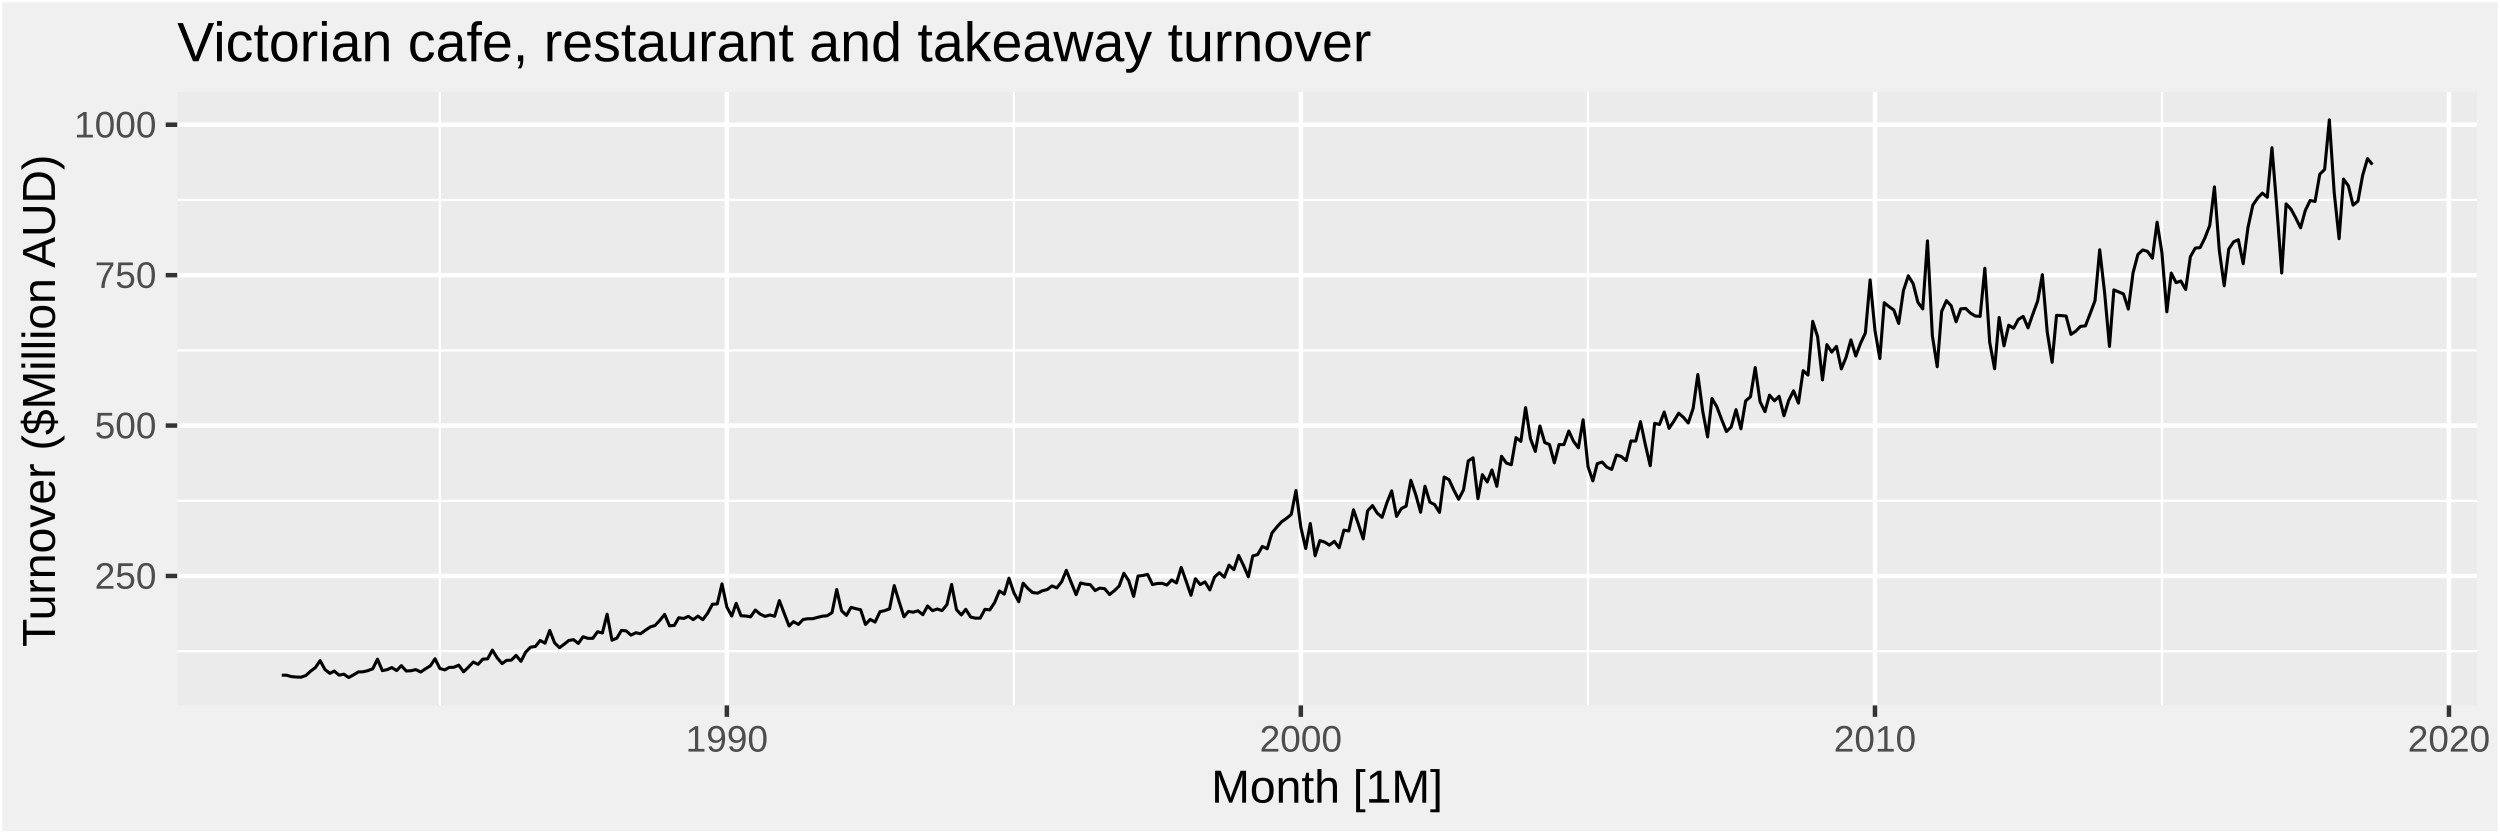
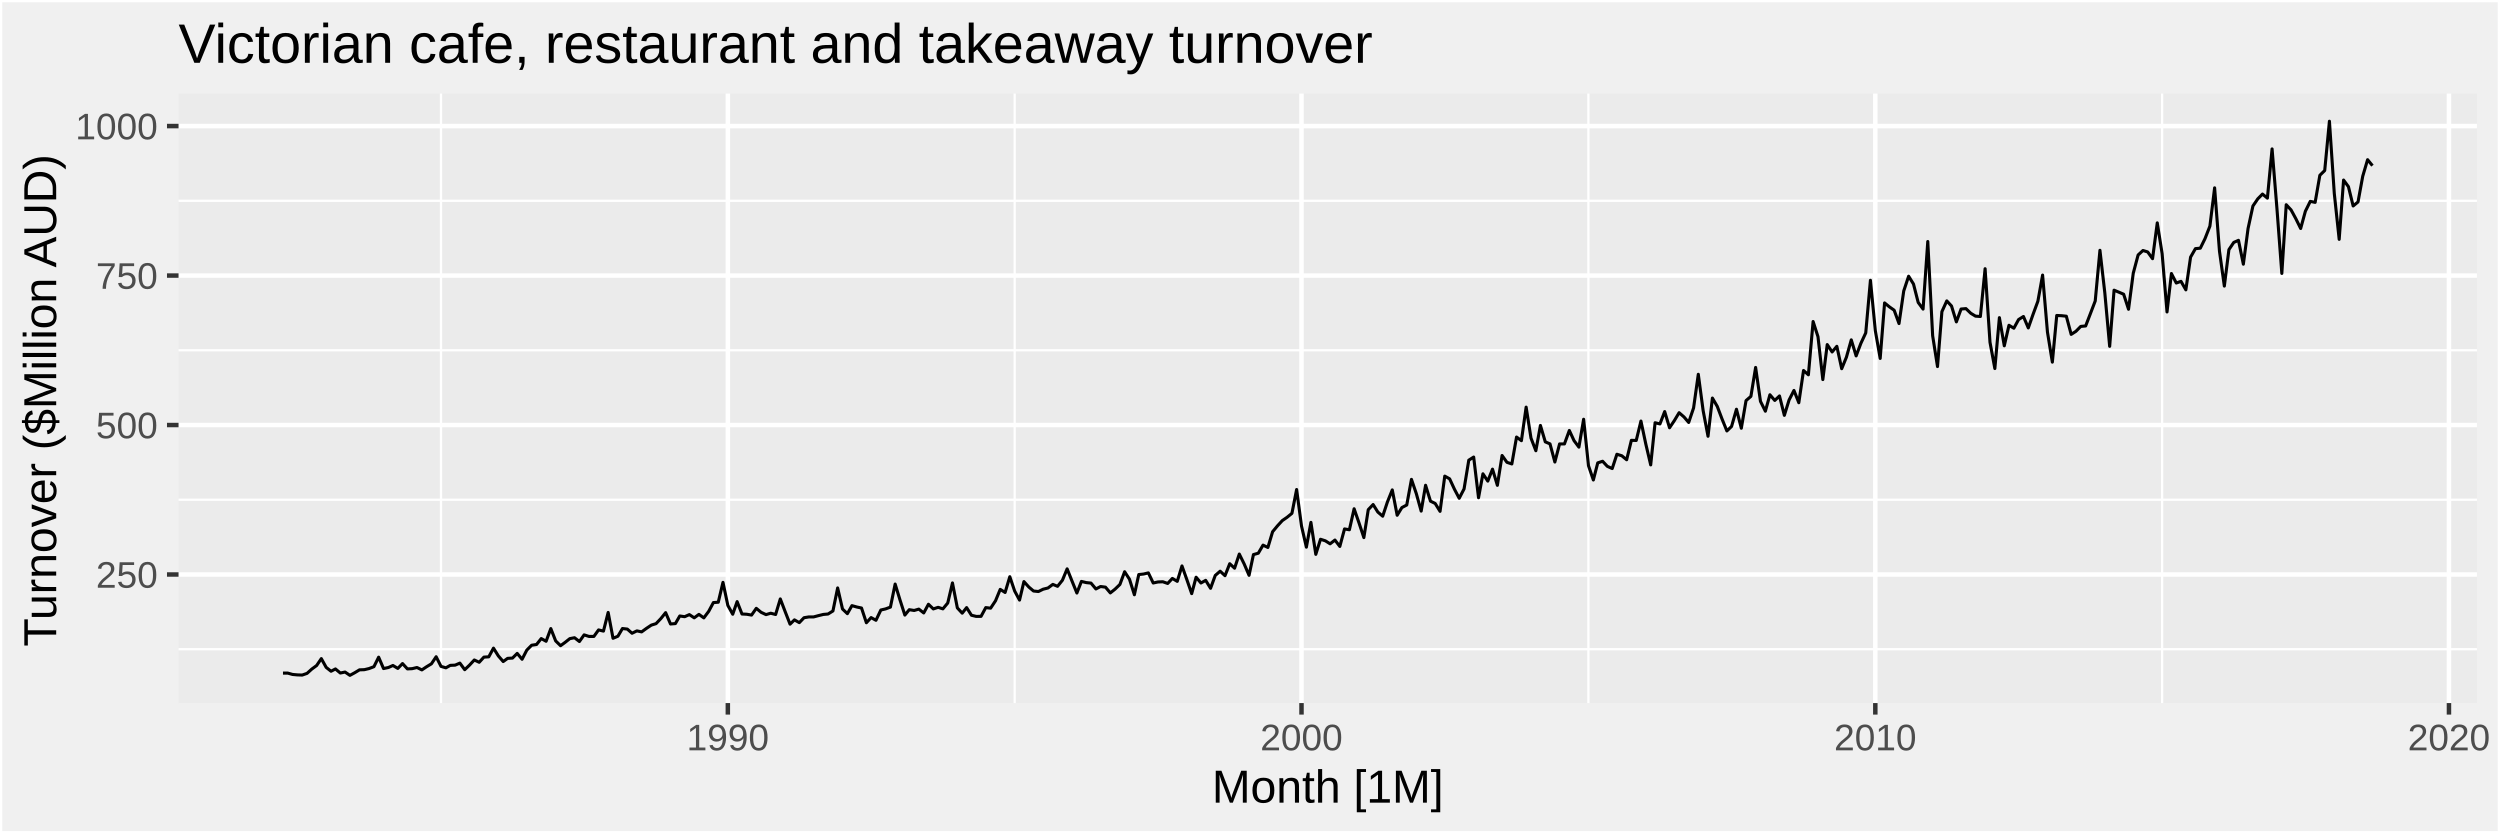
<svg xmlns="http://www.w3.org/2000/svg" viewBox="0 0 864.00 288.00">
  <defs>
    <style type="text/css">
    line, polyline, path, rect, circle {
      fill: none;
      stroke: #000000;
      stroke-linecap: round;
      stroke-linejoin: round;
      stroke-miterlimit: 10.00;
    }
  </style>
  </defs>
  <rect width="100%" height="100%" style="stroke: none; fill: none;" />
  <rect x="0.00" y="0.00" width="864.00" height="288.00" style="stroke-width: 1.55; stroke: #FFFFFF;" />
  <defs>
-     <clipPath id="cpNjEuMjUxMXw4NTYuMDN8MjQzLjc3OHwzMS43ODk2">
-       <rect x="61.25" y="31.79" width="794.78" height="211.99" />
+     <clipPath id="cpNjEuNjk2NHw4NTYuMDN8MjQyLjk3NnwzMi4zMjQ=">
+       <rect x="61.70" y="32.32" width="794.33" height="210.65" />
    </clipPath>
  </defs>
-   <rect x="61.25" y="31.79" width="794.78" height="211.99" style="stroke-width: 1.55; stroke: none; fill: #EBEBEB;" clip-path="url(#cpNjEuMjUxMXw4NTYuMDN8MjQzLjc3OHwzMS43ODk2)" />
-   <polyline points="61.25,225.05 856.03,225.05 " style="stroke-width: 0.78; stroke: #FFFFFF; stroke-linecap: butt;" clip-path="url(#cpNjEuMjUxMXw4NTYuMDN8MjQzLjc3OHwzMS43ODk2)" />
-   <polyline points="61.25,173.07 856.03,173.07 " style="stroke-width: 0.78; stroke: #FFFFFF; stroke-linecap: butt;" clip-path="url(#cpNjEuMjUxMXw4NTYuMDN8MjQzLjc3OHwzMS43ODk2)" />
-   <polyline points="61.25,121.09 856.03,121.09 " style="stroke-width: 0.78; stroke: #FFFFFF; stroke-linecap: butt;" clip-path="url(#cpNjEuMjUxMXw4NTYuMDN8MjQzLjc3OHwzMS43ODk2)" />
-   <polyline points="61.25,69.10 856.03,69.10 " style="stroke-width: 0.78; stroke: #FFFFFF; stroke-linecap: butt;" clip-path="url(#cpNjEuMjUxMXw4NTYuMDN8MjQzLjc3OHwzMS43ODk2)" />
-   <polyline points="152.02,243.78 152.02,31.79 " style="stroke-width: 0.78; stroke: #FFFFFF; stroke-linecap: butt;" clip-path="url(#cpNjEuMjUxMXw4NTYuMDN8MjQzLjc3OHwzMS43ODk2)" />
-   <polyline points="350.39,243.78 350.39,31.79 " style="stroke-width: 0.78; stroke: #FFFFFF; stroke-linecap: butt;" clip-path="url(#cpNjEuMjUxMXw4NTYuMDN8MjQzLjc3OHwzMS43ODk2)" />
-   <polyline points="548.78,243.78 548.78,31.79 " style="stroke-width: 0.78; stroke: #FFFFFF; stroke-linecap: butt;" clip-path="url(#cpNjEuMjUxMXw4NTYuMDN8MjQzLjc3OHwzMS43ODk2)" />
-   <polyline points="747.17,243.78 747.17,31.79 " style="stroke-width: 0.78; stroke: #FFFFFF; stroke-linecap: butt;" clip-path="url(#cpNjEuMjUxMXw4NTYuMDN8MjQzLjc3OHwzMS43ODk2)" />
-   <polyline points="61.25,199.06 856.03,199.06 " style="stroke-width: 1.55; stroke: #FFFFFF; stroke-linecap: butt;" clip-path="url(#cpNjEuMjUxMXw4NTYuMDN8MjQzLjc3OHwzMS43ODk2)" />
-   <polyline points="61.25,147.08 856.03,147.08 " style="stroke-width: 1.55; stroke: #FFFFFF; stroke-linecap: butt;" clip-path="url(#cpNjEuMjUxMXw4NTYuMDN8MjQzLjc3OHwzMS43ODk2)" />
-   <polyline points="61.25,95.09 856.03,95.09 " style="stroke-width: 1.55; stroke: #FFFFFF; stroke-linecap: butt;" clip-path="url(#cpNjEuMjUxMXw4NTYuMDN8MjQzLjc3OHwzMS43ODk2)" />
-   <polyline points="61.25,43.11 856.03,43.11 " style="stroke-width: 1.55; stroke: #FFFFFF; stroke-linecap: butt;" clip-path="url(#cpNjEuMjUxMXw4NTYuMDN8MjQzLjc3OHwzMS43ODk2)" />
-   <polyline points="251.20,243.78 251.20,31.79 " style="stroke-width: 1.55; stroke: #FFFFFF; stroke-linecap: butt;" clip-path="url(#cpNjEuMjUxMXw4NTYuMDN8MjQzLjc3OHwzMS43ODk2)" />
-   <polyline points="449.57,243.78 449.57,31.79 " style="stroke-width: 1.55; stroke: #FFFFFF; stroke-linecap: butt;" clip-path="url(#cpNjEuMjUxMXw4NTYuMDN8MjQzLjc3OHwzMS43ODk2)" />
-   <polyline points="647.99,243.78 647.99,31.79 " style="stroke-width: 1.55; stroke: #FFFFFF; stroke-linecap: butt;" clip-path="url(#cpNjEuMjUxMXw4NTYuMDN8MjQzLjc3OHwzMS43ODk2)" />
-   <polyline points="846.36,243.78 846.36,31.79 " style="stroke-width: 1.55; stroke: #FFFFFF; stroke-linecap: butt;" clip-path="url(#cpNjEuMjUxMXw4NTYuMDN8MjQzLjc3OHwzMS43ODk2)" />
-   <polyline points="97.38,233.35 99.01,233.35 100.69,233.83 102.32,233.98 104.00,234.04 105.69,233.46 107.32,231.98 109.00,230.73 110.63,228.32 112.31,231.38 114.00,232.71 115.52,231.92 117.20,233.33 118.83,233.00 120.52,234.14 122.15,233.25 123.83,232.23 125.51,232.17 127.14,231.77 128.83,231.13 130.46,227.82 132.14,231.77 133.82,231.42 135.40,230.71 137.08,231.73 138.71,230.05 140.40,231.90 142.03,231.81 143.71,231.42 145.39,232.25 147.02,231.15 148.71,230.13 150.34,227.67 152.02,231.02 153.70,231.52 155.23,230.67 156.91,230.59 158.54,229.88 160.22,232.17 161.85,230.61 163.54,228.80 165.22,229.59 166.85,227.80 168.53,227.70 170.16,224.68 171.85,227.38 173.53,229.34 175.05,228.24 176.73,228.13 178.36,226.51 180.05,228.55 181.68,225.37 183.36,223.66 185.05,223.41 186.67,221.35 188.36,222.29 189.99,217.88 191.67,222.16 193.36,223.83 194.88,222.71 196.56,221.37 198.19,221.06 199.87,222.37 201.50,220.06 203.19,220.61 204.87,220.61 206.50,218.34 208.18,218.75 209.81,212.27 211.50,221.25 213.18,220.54 214.76,217.86 216.44,218.05 218.07,219.50 219.75,218.67 221.38,219.02 223.07,217.80 224.75,216.68 226.38,216.16 228.06,214.37 229.69,212.33 231.38,216.28 233.06,216.13 234.58,213.49 236.27,213.74 237.90,213.02 239.58,214.14 241.21,212.93 242.89,214.16 244.58,211.89 246.21,208.84 247.89,208.71 249.52,201.81 251.20,209.81 252.89,212.89 254.41,208.50 256.09,212.81 257.72,212.89 259.41,213.18 261.03,210.83 262.72,212.23 264.40,213.02 266.03,212.54 267.72,212.97 269.35,207.57 271.03,212.00 272.71,216.34 274.23,214.85 275.92,215.80 277.55,214.10 279.23,213.83 280.86,213.83 282.54,213.37 284.23,212.95 285.86,212.81 287.54,211.75 289.17,203.74 290.85,211.06 292.54,212.68 294.11,209.90 295.80,210.37 297.43,210.73 299.11,215.84 300.74,214.06 302.42,214.99 304.11,211.41 305.74,211.04 307.42,210.42 309.05,202.39 310.73,207.92 312.42,213.18 313.94,211.31 315.62,211.58 317.25,211.10 318.94,212.43 320.57,209.42 322.25,211.04 323.93,210.48 325.56,211.02 327.25,208.98 328.88,201.99 330.56,210.69 332.24,212.52 333.77,210.58 335.45,213.24 337.08,213.64 338.76,213.62 340.39,210.58 342.08,210.77 343.76,208.21 345.39,204.24 347.07,205.32 348.70,199.83 350.39,204.82 352.07,207.96 353.59,201.54 355.28,203.43 356.90,204.80 358.59,204.99 360.22,204.18 361.90,203.76 363.59,202.51 365.22,203.18 366.90,201.06 368.53,197.11 370.21,201.33 371.90,205.51 373.47,201.47 375.16,201.89 376.78,202.06 378.47,204.09 380.10,203.24 381.78,203.47 383.47,205.47 385.10,204.16 386.78,202.54 388.41,198.11 390.09,200.71 391.78,206.11 393.30,199.08 394.98,198.90 396.61,198.50 398.29,202.02 399.92,201.66 401.61,201.60 403.29,202.18 404.92,200.44 406.60,201.45 408.23,196.09 409.92,200.83 411.60,205.72 413.12,200.02 414.81,202.02 416.44,201.10 418.12,203.87 419.75,199.40 421.43,197.92 423.12,199.48 424.75,195.32 426.43,196.88 428.06,191.95 429.74,195.38 431.43,199.35 432.95,192.14 434.63,191.66 436.26,188.85 437.95,189.66 439.58,184.20 441.26,182.16 442.94,180.31 444.57,179.18 446.26,177.79 447.89,169.51 449.57,182.20 451.25,189.56 452.83,180.93 454.51,192.06 456.14,186.82 457.83,187.36 459.46,188.40 461.14,187.09 462.82,189.31 464.45,183.22 466.14,183.51 467.77,176.21 469.45,181.12 471.13,186.23 472.65,176.52 474.34,174.73 475.97,177.35 477.65,178.79 479.28,173.84 480.96,169.64 482.65,178.46 484.28,175.79 485.96,174.90 487.59,165.98 489.28,170.95 490.96,177.02 492.48,168.04 494.16,173.55 495.79,174.36 497.48,177.10 499.11,164.86 500.79,165.79 502.47,169.43 504.10,172.55 505.79,169.31 507.42,159.31 509.10,158.22 510.78,172.36 512.31,164.05 513.99,166.58 515.62,162.42 517.30,168.06 518.93,157.68 520.62,160.05 522.30,160.62 523.93,151.26 525.61,152.53 527.24,140.86 528.93,151.63 530.61,156.02 532.19,147.22 533.87,152.94 535.50,153.63 537.18,159.95 538.81,153.65 540.50,153.65 542.18,148.97 543.81,152.51 545.49,154.77 547.12,145.08 548.81,161.22 550.49,166.19 552.01,160.24 553.70,159.68 555.32,161.45 557.01,162.22 558.64,157.25 560.32,157.77 562.01,159.16 563.64,152.40 565.32,152.44 566.95,145.71 568.63,153.69 570.32,160.95 571.84,146.29 573.52,146.70 575.15,142.40 576.83,148.03 578.46,145.60 580.15,142.79 581.83,144.27 583.46,146.18 585.15,141.13 586.77,129.45 588.46,142.11 590.14,150.99 591.66,137.70 593.35,140.61 594.98,144.94 596.66,149.14 598.29,147.58 599.97,141.59 601.66,148.20 603.29,138.57 604.97,137.12 606.60,127.05 608.28,138.84 609.97,142.28 611.54,136.56 613.23,138.53 614.86,136.97 616.54,143.71 618.17,138.39 619.85,135.06 621.54,139.32 623.17,128.11 624.85,129.61 626.48,111.08 628.16,116.35 629.85,131.28 631.37,119.11 633.05,121.67 634.68,119.71 636.37,127.49 638.00,123.50 639.68,117.47 641.36,123.04 642.99,118.69 644.68,115.04 646.31,96.76 647.99,114.25 649.67,123.91 651.19,104.62 652.88,105.99 654.51,107.15 656.19,111.79 657.82,100.46 659.51,95.32 661.19,98.05 662.82,104.45 664.50,106.76 666.13,83.26 667.82,116.01 669.50,126.74 671.02,107.65 672.70,103.91 674.33,105.68 676.02,111.21 677.65,106.74 679.33,106.59 681.01,108.21 682.64,109.21 684.33,109.34 685.96,92.72 687.64,118.30 689.33,127.43 690.90,109.73 692.58,119.53 694.21,112.39 695.90,113.41 697.53,110.40 699.21,109.34 700.89,113.31 702.52,108.63 704.21,104.04 705.84,94.93 707.52,114.74 709.21,125.20 710.73,108.98 712.41,109.07 714.04,109.23 715.72,115.56 717.35,114.49 719.04,112.79 720.72,112.62 722.35,108.40 724.03,103.93 725.66,86.32 727.35,101.08 729.03,119.71 730.55,100.19 732.24,100.90 733.87,101.58 735.55,106.82 737.18,94.30 738.86,87.94 740.55,86.38 742.18,86.88 743.86,89.23 745.49,76.77 747.17,87.48 748.86,107.76 750.38,94.39 752.06,97.69 753.69,97.11 755.37,100.06 757.00,88.69 758.69,85.74 760.37,85.57 762.00,82.26 763.69,77.92 765.31,64.59 767.00,86.61 768.68,98.75 770.26,86.09 771.94,83.57 773.57,82.85 775.25,91.14 776.88,78.73 778.57,70.91 780.25,68.42 781.88,66.75 783.57,68.17 785.19,51.05 786.88,71.93 788.56,94.35 790.08,70.47 791.77,72.28 793.40,75.30 795.08,78.73 796.71,72.72 798.39,69.29 800.08,69.64 801.71,60.22 803.39,58.56 805.02,41.43 806.70,66.54 808.39,82.49 809.91,61.89 811.59,64.19 813.22,70.89 814.91,69.50 816.54,60.56 818.22,54.80 819.90,56.88 " style="stroke-width: 1.07; stroke-linecap: butt;" clip-path="url(#cpNjEuMjUxMXw4NTYuMDN8MjQzLjc3OHwzMS43ODk2)" />
+   <rect x="61.70" y="32.32" width="794.33" height="210.65" style="stroke-width: 1.55; stroke: none; fill: #EBEBEB;" clip-path="url(#cpNjEuNjk2NHw4NTYuMDN8MjQyLjk3NnwzMi4zMjQ=)" />
+   <polyline points="61.70,224.37 856.03,224.37 " style="stroke-width: 0.78; stroke: #FFFFFF; stroke-linecap: butt;" clip-path="url(#cpNjEuNjk2NHw4NTYuMDN8MjQyLjk3NnwzMi4zMjQ=)" />
+   <polyline points="61.70,172.71 856.03,172.71 " style="stroke-width: 0.78; stroke: #FFFFFF; stroke-linecap: butt;" clip-path="url(#cpNjEuNjk2NHw4NTYuMDN8MjQyLjk3NnwzMi4zMjQ=)" />
+   <polyline points="61.70,121.06 856.03,121.06 " style="stroke-width: 0.78; stroke: #FFFFFF; stroke-linecap: butt;" clip-path="url(#cpNjEuNjk2NHw4NTYuMDN8MjQyLjk3NnwzMi4zMjQ=)" />
+   <polyline points="61.70,69.40 856.03,69.40 " style="stroke-width: 0.78; stroke: #FFFFFF; stroke-linecap: butt;" clip-path="url(#cpNjEuNjk2NHw4NTYuMDN8MjQyLjk3NnwzMi4zMjQ=)" />
+   <polyline points="152.41,242.98 152.41,32.32 " style="stroke-width: 0.78; stroke: #FFFFFF; stroke-linecap: butt;" clip-path="url(#cpNjEuNjk2NHw4NTYuMDN8MjQyLjk3NnwzMi4zMjQ=)" />
+   <polyline points="350.67,242.98 350.67,32.32 " style="stroke-width: 0.78; stroke: #FFFFFF; stroke-linecap: butt;" clip-path="url(#cpNjEuNjk2NHw4NTYuMDN8MjQyLjk3NnwzMi4zMjQ=)" />
+   <polyline points="548.95,242.98 548.95,32.32 " style="stroke-width: 0.78; stroke: #FFFFFF; stroke-linecap: butt;" clip-path="url(#cpNjEuNjk2NHw4NTYuMDN8MjQyLjk3NnwzMi4zMjQ=)" />
+   <polyline points="747.23,242.98 747.23,32.32 " style="stroke-width: 0.78; stroke: #FFFFFF; stroke-linecap: butt;" clip-path="url(#cpNjEuNjk2NHw4NTYuMDN8MjQyLjk3NnwzMi4zMjQ=)" />
+   <polyline points="61.70,198.54 856.03,198.54 " style="stroke-width: 1.55; stroke: #FFFFFF; stroke-linecap: butt;" clip-path="url(#cpNjEuNjk2NHw4NTYuMDN8MjQyLjk3NnwzMi4zMjQ=)" />
+   <polyline points="61.70,146.89 856.03,146.89 " style="stroke-width: 1.55; stroke: #FFFFFF; stroke-linecap: butt;" clip-path="url(#cpNjEuNjk2NHw4NTYuMDN8MjQyLjk3NnwzMi4zMjQ=)" />
+   <polyline points="61.70,95.23 856.03,95.23 " style="stroke-width: 1.55; stroke: #FFFFFF; stroke-linecap: butt;" clip-path="url(#cpNjEuNjk2NHw4NTYuMDN8MjQyLjk3NnwzMi4zMjQ=)" />
+   <polyline points="61.70,43.57 856.03,43.57 " style="stroke-width: 1.55; stroke: #FFFFFF; stroke-linecap: butt;" clip-path="url(#cpNjEuNjk2NHw4NTYuMDN8MjQyLjk3NnwzMi4zMjQ=)" />
+   <polyline points="251.54,242.98 251.54,32.32 " style="stroke-width: 1.55; stroke: #FFFFFF; stroke-linecap: butt;" clip-path="url(#cpNjEuNjk2NHw4NTYuMDN8MjQyLjk3NnwzMi4zMjQ=)" />
+   <polyline points="449.80,242.98 449.80,32.32 " style="stroke-width: 1.55; stroke: #FFFFFF; stroke-linecap: butt;" clip-path="url(#cpNjEuNjk2NHw4NTYuMDN8MjQyLjk3NnwzMi4zMjQ=)" />
+   <polyline points="648.11,242.98 648.11,32.32 " style="stroke-width: 1.55; stroke: #FFFFFF; stroke-linecap: butt;" clip-path="url(#cpNjEuNjk2NHw4NTYuMDN8MjQyLjk3NnwzMi4zMjQ=)" />
+   <polyline points="846.36,242.98 846.36,32.32 " style="stroke-width: 1.55; stroke: #FFFFFF; stroke-linecap: butt;" clip-path="url(#cpNjEuNjk2NHw4NTYuMDN8MjQyLjk3NnwzMi4zMjQ=)" />
+   <polyline points="97.80,232.62 99.43,232.62 101.11,233.09 102.74,233.24 104.43,233.30 106.11,232.72 107.74,231.25 109.42,230.01 111.05,227.62 112.73,230.65 114.41,231.98 115.93,231.19 117.62,232.60 119.25,232.26 120.93,233.40 122.56,232.51 124.24,231.50 125.92,231.44 127.55,231.05 129.23,230.40 130.86,227.12 132.55,231.05 134.23,230.69 135.80,229.99 137.49,231.00 139.11,229.33 140.80,231.17 142.43,231.09 144.11,230.69 145.79,231.52 147.42,230.43 149.10,229.41 150.73,226.97 152.41,230.30 154.10,230.80 155.62,229.95 157.30,229.87 158.93,229.17 160.61,231.44 162.24,229.89 163.92,228.09 165.61,228.88 167.24,227.10 168.92,227.00 170.55,224.00 172.23,226.69 173.91,228.63 175.43,227.53 177.12,227.43 178.74,225.82 180.43,227.84 182.06,224.68 183.74,222.99 185.42,222.74 187.05,220.69 188.73,221.62 190.36,217.24 192.04,221.50 193.73,223.15 195.25,222.04 196.93,220.71 198.56,220.40 200.24,221.71 201.87,219.41 203.55,219.95 205.24,219.95 206.86,217.70 208.55,218.11 210.18,211.66 211.86,220.59 213.54,219.89 215.12,217.22 216.80,217.41 218.43,218.85 220.11,218.03 221.74,218.38 223.42,217.16 225.10,216.04 226.73,215.53 228.42,213.75 230.04,211.73 231.73,215.65 233.41,215.51 234.93,212.88 236.61,213.13 238.24,212.41 239.92,213.52 241.55,212.33 243.24,213.54 244.92,211.29 246.55,208.25 248.23,208.13 249.86,201.27 251.54,209.23 253.23,212.28 254.75,207.92 256.43,212.20 258.06,212.28 259.74,212.57 261.37,210.24 263.05,211.62 264.73,212.41 266.36,211.93 268.05,212.37 269.67,206.99 271.36,211.40 273.04,215.71 274.56,214.23 276.24,215.18 277.87,213.48 279.55,213.21 281.18,213.21 282.87,212.76 284.55,212.35 286.18,212.20 287.86,211.15 289.49,203.19 291.17,210.47 292.85,212.08 294.43,209.31 296.11,209.78 297.74,210.13 299.42,215.22 301.05,213.44 302.73,214.37 304.42,210.82 306.05,210.44 307.73,209.82 309.36,201.85 311.04,207.35 312.72,212.57 314.24,210.71 315.93,210.98 317.55,210.51 319.24,211.83 320.87,208.83 322.55,210.44 324.23,209.89 325.86,210.42 327.54,208.40 329.17,201.46 330.86,210.09 332.54,211.91 334.06,209.99 335.74,212.63 337.37,213.03 339.05,213.01 340.68,209.99 342.36,210.18 344.05,207.63 345.68,203.69 347.36,204.76 348.99,199.31 350.67,204.27 352.35,207.39 353.87,201.00 355.56,202.88 357.18,204.25 358.87,204.43 360.50,203.63 362.18,203.21 363.86,201.97 365.49,202.63 367.17,200.53 368.80,196.60 370.48,200.80 372.17,204.95 373.74,200.94 375.42,201.35 377.05,201.52 378.74,203.54 380.36,202.70 382.05,202.92 383.73,204.91 385.36,203.61 387.04,201.99 388.67,197.59 390.35,200.18 392.04,205.55 393.56,198.56 395.24,198.38 396.87,197.99 398.55,201.48 400.18,201.13 401.86,201.06 403.55,201.64 405.17,199.91 406.86,200.92 408.49,195.59 410.17,200.30 411.85,205.16 413.37,199.49 415.05,201.48 416.68,200.57 418.37,203.32 419.99,198.87 421.68,197.41 423.36,198.96 424.99,194.82 426.67,196.37 428.30,191.48 429.98,194.89 431.67,198.83 433.19,191.66 434.87,191.19 436.50,188.40 438.18,189.20 439.81,183.77 441.49,181.74 443.17,179.91 444.80,178.79 446.49,177.41 448.11,169.18 449.80,181.79 451.48,189.10 453.05,180.53 454.74,191.58 456.37,186.37 458.05,186.91 459.68,187.94 461.36,186.64 463.04,188.85 464.67,182.80 466.35,183.09 467.98,175.83 469.67,180.71 471.35,185.79 472.87,176.14 474.55,174.37 476.18,176.97 477.86,178.40 479.49,173.48 481.17,169.31 482.86,178.07 484.49,175.42 486.17,174.53 487.80,165.67 489.48,170.61 491.16,176.64 492.68,167.71 494.37,173.19 496.00,174.00 497.68,176.72 499.31,164.55 500.99,165.48 502.67,169.10 504.30,172.20 505.98,168.97 507.61,159.04 509.30,157.96 510.98,172.01 512.50,163.75 514.18,166.27 515.81,162.14 517.49,167.73 519.12,157.42 520.80,159.78 522.49,160.34 524.12,151.04 525.80,152.30 527.43,140.71 529.11,151.41 530.79,155.77 532.37,147.03 534.05,152.71 535.68,153.40 537.36,159.68 538.99,153.42 540.67,153.42 542.36,148.77 543.98,152.28 545.67,154.53 547.30,144.90 548.98,160.94 550.66,165.88 552.18,159.97 553.86,159.41 555.49,161.16 557.18,161.93 558.80,156.99 560.49,157.51 562.17,158.89 563.80,152.18 565.48,152.22 567.11,145.52 568.79,153.46 570.48,160.67 572.00,146.10 573.68,146.51 575.31,142.24 576.99,147.84 578.62,145.42 580.30,142.63 581.99,144.10 583.61,146.00 585.30,140.98 586.93,129.36 588.61,141.95 590.29,150.77 591.81,137.57 593.49,140.46 595.12,144.76 596.81,148.93 598.43,147.38 600.12,141.43 601.80,148.00 603.43,138.44 605.11,136.99 606.74,126.99 608.42,138.70 610.11,142.11 611.68,136.43 613.36,138.39 614.99,136.84 616.67,143.54 618.30,138.25 619.99,134.94 621.67,139.18 623.30,128.04 624.98,129.53 626.61,111.12 628.29,116.35 629.97,131.18 631.49,119.09 633.18,121.64 634.81,119.69 636.49,127.42 638.12,123.45 639.80,117.46 641.48,123.00 643.11,118.68 644.80,115.05 646.42,96.88 648.11,114.26 649.79,123.87 651.31,104.69 652.99,106.06 654.62,107.21 656.30,111.82 657.93,100.56 659.62,95.46 661.30,98.16 662.93,104.53 664.61,106.82 666.24,83.47 667.92,116.02 669.60,126.68 671.12,107.71 672.81,103.99 674.44,105.75 676.12,111.24 677.75,106.80 679.43,106.66 681.11,108.27 682.74,109.26 684.42,109.38 686.05,92.87 687.74,118.29 689.42,127.36 690.99,109.78 692.68,119.51 694.30,112.42 695.99,113.43 697.62,110.44 699.30,109.38 700.98,113.33 702.61,108.68 704.29,104.11 705.92,95.06 707.60,114.76 709.29,125.15 710.81,109.03 712.49,109.11 714.12,109.28 715.80,115.56 717.43,114.51 719.11,112.81 720.80,112.65 722.42,108.45 724.11,104.01 725.74,86.51 727.42,101.18 729.10,119.69 730.62,100.29 732.31,100.99 733.93,101.68 735.62,106.88 737.25,94.44 738.93,88.12 740.61,86.57 742.24,87.07 743.92,89.40 745.55,77.03 747.23,87.67 748.92,107.81 750.44,94.53 752.12,97.81 753.75,97.23 755.43,100.17 757.06,88.87 758.74,85.93 760.43,85.77 762.05,82.48 763.74,78.16 765.37,64.92 767.05,86.80 768.73,98.87 770.31,86.28 771.99,83.78 773.62,83.06 775.30,91.30 776.93,78.97 778.61,71.20 780.29,68.72 781.92,67.07 783.61,68.47 785.23,51.47 786.92,72.21 788.60,94.49 790.12,70.76 791.80,72.56 793.43,75.56 795.11,78.97 796.74,73.00 798.43,69.59 800.11,69.94 801.74,60.58 803.42,58.93 805.05,41.90 806.73,66.86 808.42,82.71 809.94,62.23 811.62,64.52 813.25,71.18 814.93,69.79 816.56,60.91 818.24,55.19 819.92,57.25 " style="stroke-width: 1.07; stroke-linecap: butt;" clip-path="url(#cpNjEuNjk2NHw4NTYuMDN8MjQyLjk3NnwzMi4zMjQ=)" />
  <defs>
    <clipPath id="cpMHw4NjR8Mjg4fDA=">
      <rect x="0.00" y="0.00" width="864.00" height="288.00" />
    </clipPath>
  </defs>
  <g clip-path="url(#cpMHw4NjR8Mjg4fDA=)">
-     <text x="32.72" y="203.47" style="font-size: 12.80px; fill: #4D4D4D; font-family: Arimo;" textLength="21.36px" lengthAdjust="spacingAndGlyphs">250</text>
+     <text x="33.17" y="203.12" style="font-size: 12.80px; fill: #4D4D4D; font-family: Arial;" textLength="21.36px" lengthAdjust="spacingAndGlyphs">250</text>
  </g>
  <g clip-path="url(#cpMHw4NjR8Mjg4fDA=)">
-     <text x="32.72" y="151.48" style="font-size: 12.80px; fill: #4D4D4D; font-family: Arimo;" textLength="21.36px" lengthAdjust="spacingAndGlyphs">500</text>
+     <text x="33.17" y="151.47" style="font-size: 12.80px; fill: #4D4D4D; font-family: Arial;" textLength="21.36px" lengthAdjust="spacingAndGlyphs">500</text>
  </g>
  <g clip-path="url(#cpMHw4NjR8Mjg4fDA=)">
-     <text x="32.72" y="99.50" style="font-size: 12.80px; fill: #4D4D4D; font-family: Arimo;" textLength="21.36px" lengthAdjust="spacingAndGlyphs">750</text>
+     <text x="33.17" y="99.81" style="font-size: 12.80px; fill: #4D4D4D; font-family: Arial;" textLength="21.36px" lengthAdjust="spacingAndGlyphs">750</text>
  </g>
  <g clip-path="url(#cpMHw4NjR8Mjg4fDA=)">
-     <text x="25.60" y="47.51" style="font-size: 12.80px; fill: #4D4D4D; font-family: Arimo;" textLength="28.48px" lengthAdjust="spacingAndGlyphs">1000</text>
+     <text x="26.05" y="48.15" style="font-size: 12.80px; fill: #4D4D4D; font-family: Arial;" textLength="28.48px" lengthAdjust="spacingAndGlyphs">1000</text>
  </g>
-   <polyline points="57.27,199.06 61.25,199.06 " style="stroke-width: 1.55; stroke: #333333; stroke-linecap: butt;" clip-path="url(#cpMHw4NjR8Mjg4fDA=)" />
-   <polyline points="57.27,147.08 61.25,147.08 " style="stroke-width: 1.55; stroke: #333333; stroke-linecap: butt;" clip-path="url(#cpMHw4NjR8Mjg4fDA=)" />
-   <polyline points="57.27,95.09 61.25,95.09 " style="stroke-width: 1.55; stroke: #333333; stroke-linecap: butt;" clip-path="url(#cpMHw4NjR8Mjg4fDA=)" />
-   <polyline points="57.27,43.11 61.25,43.11 " style="stroke-width: 1.55; stroke: #333333; stroke-linecap: butt;" clip-path="url(#cpMHw4NjR8Mjg4fDA=)" />
-   <polyline points="251.20,247.76 251.20,243.78 " style="stroke-width: 1.55; stroke: #333333; stroke-linecap: butt;" clip-path="url(#cpMHw4NjR8Mjg4fDA=)" />
-   <polyline points="449.57,247.76 449.57,243.78 " style="stroke-width: 1.55; stroke: #333333; stroke-linecap: butt;" clip-path="url(#cpMHw4NjR8Mjg4fDA=)" />
-   <polyline points="647.99,247.76 647.99,243.78 " style="stroke-width: 1.55; stroke: #333333; stroke-linecap: butt;" clip-path="url(#cpMHw4NjR8Mjg4fDA=)" />
-   <polyline points="846.36,247.76 846.36,243.78 " style="stroke-width: 1.55; stroke: #333333; stroke-linecap: butt;" clip-path="url(#cpMHw4NjR8Mjg4fDA=)" />
+   <polyline points="57.71,198.54 61.70,198.54 " style="stroke-width: 1.55; stroke: #333333; stroke-linecap: butt;" clip-path="url(#cpMHw4NjR8Mjg4fDA=)" />
+   <polyline points="57.71,146.89 61.70,146.89 " style="stroke-width: 1.55; stroke: #333333; stroke-linecap: butt;" clip-path="url(#cpMHw4NjR8Mjg4fDA=)" />
+   <polyline points="57.71,95.23 61.70,95.23 " style="stroke-width: 1.55; stroke: #333333; stroke-linecap: butt;" clip-path="url(#cpMHw4NjR8Mjg4fDA=)" />
+   <polyline points="57.71,43.57 61.70,43.57 " style="stroke-width: 1.55; stroke: #333333; stroke-linecap: butt;" clip-path="url(#cpMHw4NjR8Mjg4fDA=)" />
+   <polyline points="251.54,246.96 251.54,242.98 " style="stroke-width: 1.55; stroke: #333333; stroke-linecap: butt;" clip-path="url(#cpMHw4NjR8Mjg4fDA=)" />
+   <polyline points="449.80,246.96 449.80,242.98 " style="stroke-width: 1.55; stroke: #333333; stroke-linecap: butt;" clip-path="url(#cpMHw4NjR8Mjg4fDA=)" />
+   <polyline points="648.11,246.96 648.11,242.98 " style="stroke-width: 1.55; stroke: #333333; stroke-linecap: butt;" clip-path="url(#cpMHw4NjR8Mjg4fDA=)" />
+   <polyline points="846.36,246.96 846.36,242.98 " style="stroke-width: 1.55; stroke: #333333; stroke-linecap: butt;" clip-path="url(#cpMHw4NjR8Mjg4fDA=)" />
  <g clip-path="url(#cpMHw4NjR8Mjg4fDA=)">
-     <text x="236.97" y="259.76" style="font-size: 12.80px; fill: #4D4D4D; font-family: Arimo;" textLength="28.48px" lengthAdjust="spacingAndGlyphs">1990</text>
+     <text x="237.30" y="259.31" style="font-size: 12.80px; fill: #4D4D4D; font-family: Arial;" textLength="28.48px" lengthAdjust="spacingAndGlyphs">1990</text>
  </g>
  <g clip-path="url(#cpMHw4NjR8Mjg4fDA=)">
-     <text x="435.33" y="259.76" style="font-size: 12.80px; fill: #4D4D4D; font-family: Arimo;" textLength="28.48px" lengthAdjust="spacingAndGlyphs">2000</text>
+     <text x="435.56" y="259.31" style="font-size: 12.80px; fill: #4D4D4D; font-family: Arial;" textLength="28.48px" lengthAdjust="spacingAndGlyphs">2000</text>
  </g>
  <g clip-path="url(#cpMHw4NjR8Mjg4fDA=)">
-     <text x="633.75" y="259.76" style="font-size: 12.80px; fill: #4D4D4D; font-family: Arimo;" textLength="28.48px" lengthAdjust="spacingAndGlyphs">2010</text>
+     <text x="633.87" y="259.31" style="font-size: 12.80px; fill: #4D4D4D; font-family: Arial;" textLength="28.48px" lengthAdjust="spacingAndGlyphs">2010</text>
  </g>
  <g clip-path="url(#cpMHw4NjR8Mjg4fDA=)">
-     <text x="832.12" y="259.76" style="font-size: 12.80px; fill: #4D4D4D; font-family: Arimo;" textLength="28.48px" lengthAdjust="spacingAndGlyphs">2020</text>
+     <text x="832.12" y="259.31" style="font-size: 12.80px; fill: #4D4D4D; font-family: Arial;" textLength="28.48px" lengthAdjust="spacingAndGlyphs">2020</text>
  </g>
  <g clip-path="url(#cpMHw4NjR8Mjg4fDA=)">
-     <text x="418.62" y="277.39" style="font-size: 16.00px; font-family: Arimo;" textLength="80.03px" lengthAdjust="spacingAndGlyphs">Month [1M]</text>
+     <text x="418.85" y="277.39" style="font-size: 16.00px; font-family: Arial;" textLength="80.03px" lengthAdjust="spacingAndGlyphs">Month [1M]</text>
  </g>
  <g clip-path="url(#cpMHw4NjR8Mjg4fDA=)">
-     <text transform="translate(18.98,223.58) rotate(-90)" style="font-size: 16.00px; font-family: Arimo;" textLength="171.59px" lengthAdjust="spacingAndGlyphs">Turnover ($Million AUD)</text>
+     <text transform="translate(19.42,223.45) rotate(-90)" style="font-size: 16.00px; font-family: Arial;" textLength="171.59px" lengthAdjust="spacingAndGlyphs">Turnover ($Million AUD)</text>
  </g>
  <g clip-path="url(#cpMHw4NjR8Mjg4fDA=)">
-     <text x="61.25" y="21.18" style="font-size: 19.20px; font-family: Arimo;" textLength="413.03px" lengthAdjust="spacingAndGlyphs">Victorian cafe, restaurant and takeaway turnover</text>
+     <text x="61.70" y="21.71" style="font-size: 19.20px; font-family: Arial;" textLength="413.03px" lengthAdjust="spacingAndGlyphs">Victorian cafe, restaurant and takeaway turnover</text>
  </g>
</svg>
